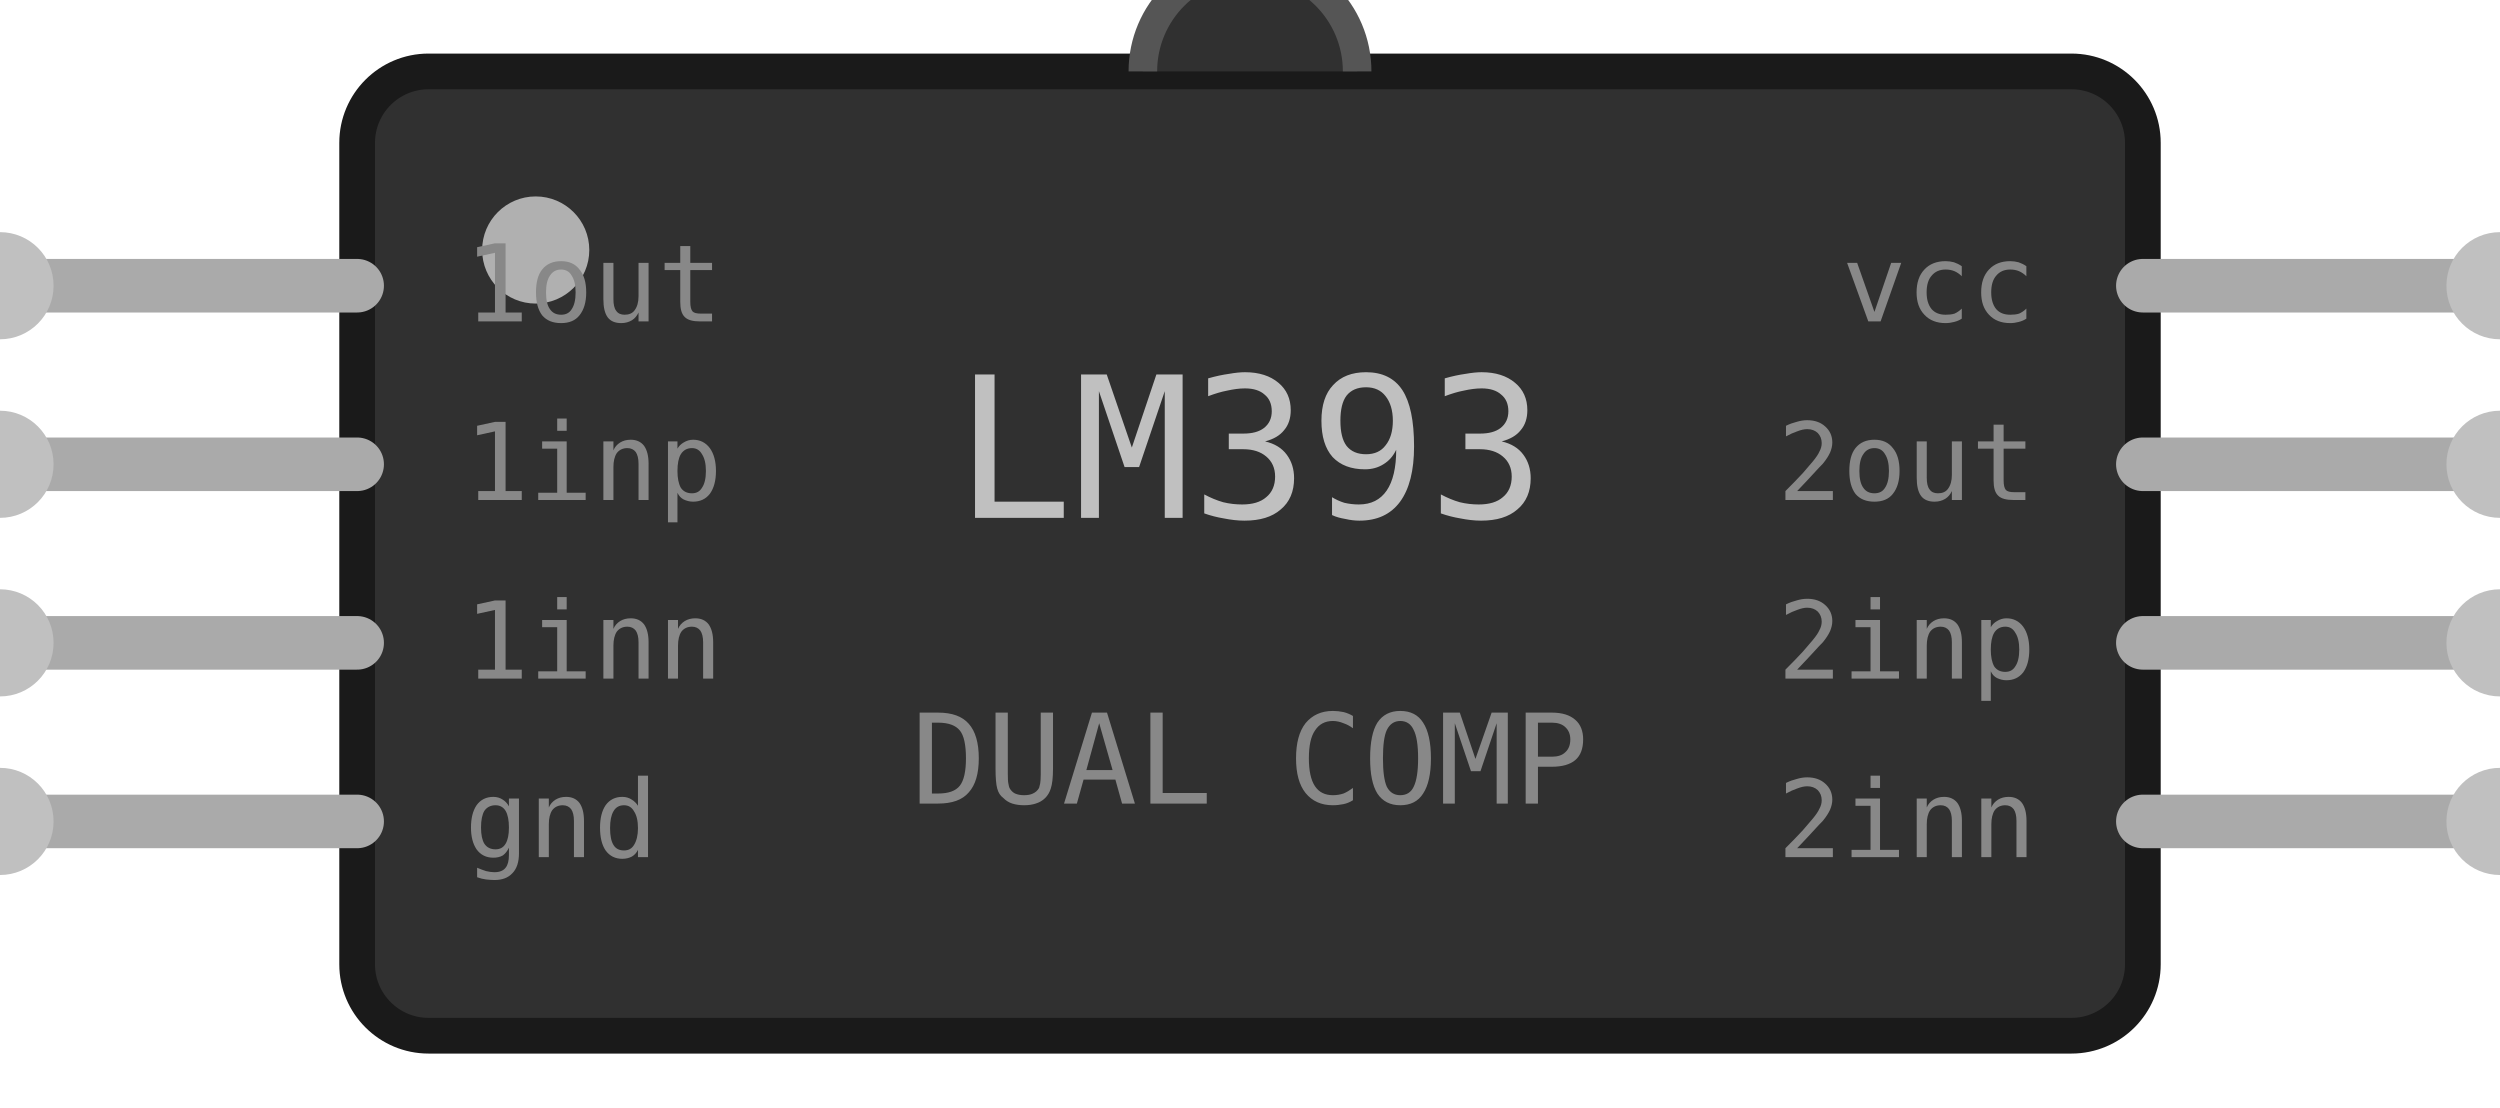
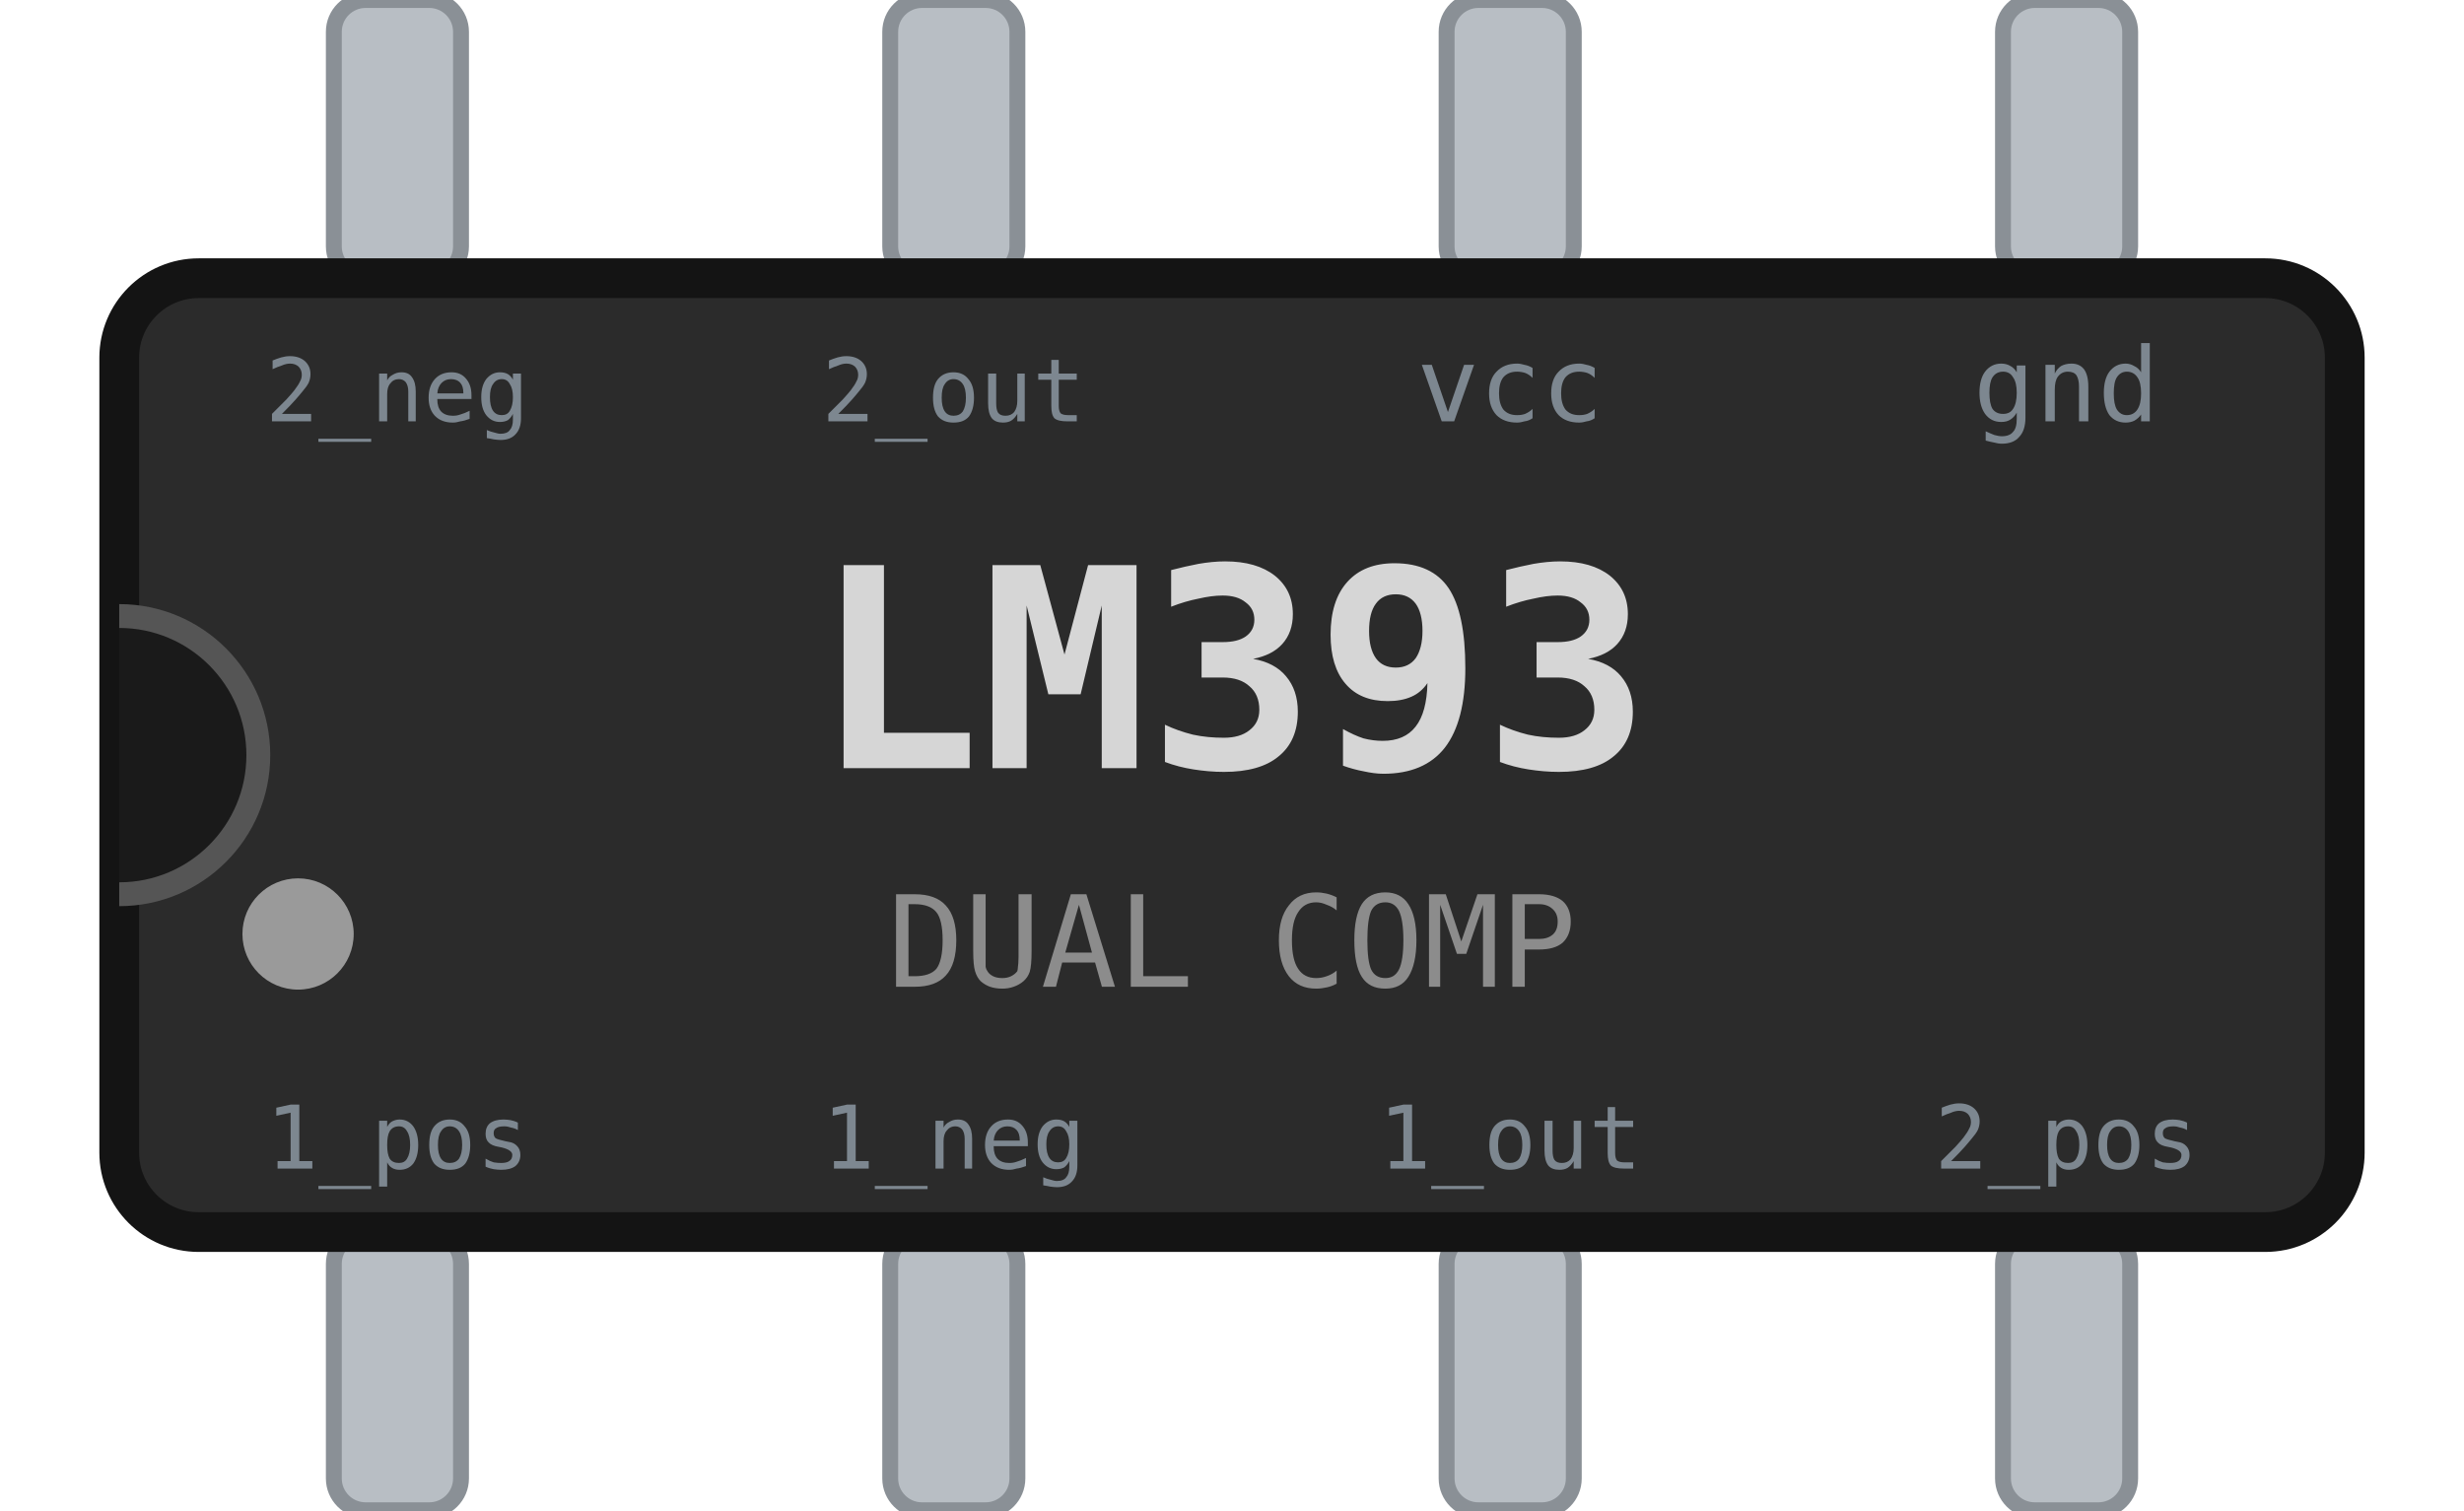
- <svg xmlns="http://www.w3.org/2000/svg" viewBox="0 0 70 31" width="70" height="31">
-   <rect x="10" y="2" width="50" height="27" rx="2" fill="#303030" stroke="#1a1a1a" stroke-width="1" />
-   <path d="M32 2 A3 3 0 0 1 38 2" fill="#303030" stroke="#555" stroke-width="0.8" />
-   <circle cx="15" cy="7" r="1.5" fill="#b0b0b0" />
-   <text x="35" y="14.5" text-anchor="middle" font-family="monospace" font-size="5.5" fill="#c0c0c0">LM393</text>
-   <text x="35" y="22.5" text-anchor="middle" font-family="monospace" font-size="3.5" fill="#888">DUAL COMP</text>
-   <line x1="0" y1="8" x2="10" y2="8" stroke="#aaa" stroke-width="1.5" stroke-linecap="round" />
-   <circle cx="0" cy="8" r="1.5" fill="#c0c0c0" />
-   <text x="13" y="9" font-family="monospace" font-size="3" fill="#888">1out</text>
-   <line x1="0" y1="13" x2="10" y2="13" stroke="#aaa" stroke-width="1.5" stroke-linecap="round" />
-   <circle cx="0" cy="13" r="1.5" fill="#c0c0c0" />
-   <text x="13" y="14" font-family="monospace" font-size="3" fill="#888">1inp</text>
-   <line x1="0" y1="18" x2="10" y2="18" stroke="#aaa" stroke-width="1.5" stroke-linecap="round" />
-   <circle cx="0" cy="18" r="1.5" fill="#c0c0c0" />
-   <text x="13" y="19" font-family="monospace" font-size="3" fill="#888">1inn</text>
-   <line x1="0" y1="23" x2="10" y2="23" stroke="#aaa" stroke-width="1.5" stroke-linecap="round" />
-   <circle cx="0" cy="23" r="1.5" fill="#c0c0c0" />
-   <text x="13" y="24" font-family="monospace" font-size="3" fill="#888">gnd</text>
-   <line x1="60" y1="23" x2="70" y2="23" stroke="#aaa" stroke-width="1.5" stroke-linecap="round" />
-   <circle cx="70" cy="23" r="1.5" fill="#c0c0c0" />
-   <text x="57" y="24" text-anchor="end" font-family="monospace" font-size="3" fill="#888">2inn</text>
-   <line x1="60" y1="18" x2="70" y2="18" stroke="#aaa" stroke-width="1.5" stroke-linecap="round" />
-   <circle cx="70" cy="18" r="1.5" fill="#c0c0c0" />
-   <text x="57" y="19" text-anchor="end" font-family="monospace" font-size="3" fill="#888">2inp</text>
-   <line x1="60" y1="13" x2="70" y2="13" stroke="#aaa" stroke-width="1.5" stroke-linecap="round" />
-   <circle cx="70" cy="13" r="1.5" fill="#c0c0c0" />
-   <text x="57" y="14" text-anchor="end" font-family="monospace" font-size="3" fill="#888">2out</text>
-   <line x1="60" y1="8" x2="70" y2="8" stroke="#aaa" stroke-width="1.5" stroke-linecap="round" />
-   <circle cx="70" cy="8" r="1.5" fill="#c0c0c0" />
-   <text x="57" y="9" text-anchor="end" font-family="monospace" font-size="3" fill="#888">vcc</text>
+ <svg xmlns="http://www.w3.org/2000/svg" viewBox="0 0 62 38" width="62" height="38">
+   <rect x="8.4" y="31" width="3.2" height="7" rx="0.8" fill="#b8bec4" stroke="#8a9096" stroke-width="0.4" />
+   <rect x="22.4" y="31" width="3.2" height="7" rx="0.8" fill="#b8bec4" stroke="#8a9096" stroke-width="0.4" />
+   <rect x="36.4" y="31" width="3.2" height="7" rx="0.8" fill="#b8bec4" stroke="#8a9096" stroke-width="0.4" />
+   <rect x="50.4" y="31" width="3.2" height="7" rx="0.8" fill="#b8bec4" stroke="#8a9096" stroke-width="0.4" />
+   <rect x="8.4" y="0" width="3.2" height="7" rx="0.8" fill="#b8bec4" stroke="#8a9096" stroke-width="0.4" />
+   <rect x="22.4" y="0" width="3.2" height="7" rx="0.8" fill="#b8bec4" stroke="#8a9096" stroke-width="0.4" />
+   <rect x="36.4" y="0" width="3.2" height="7" rx="0.8" fill="#b8bec4" stroke="#8a9096" stroke-width="0.4" />
+   <rect x="50.4" y="0" width="3.2" height="7" rx="0.8" fill="#b8bec4" stroke="#8a9096" stroke-width="0.4" />
+   <rect x="3" y="7" width="56" height="24" rx="2" fill="#2b2b2b" stroke="#141414" stroke-width="1" />
+   <path d="M3 15.5 A3.5 3.5 0 0 1 3 22.5" fill="#1a1a1a" stroke="#555" stroke-width="0.6" />
+   <circle cx="7.5" cy="23.5" r="1.4" fill="#9a9a9a" />
+   <text x="31" y="19.33" text-anchor="middle" font-family="monospace" font-size="7" font-weight="bold" fill="#d6d6d6">LM393</text>
+   <text x="31" y="24.83" text-anchor="middle" font-family="monospace" font-size="3.2" fill="#8c8c8c">DUAL COMP</text>
+   <text x="10" y="29.4" text-anchor="middle" font-family="monospace" font-size="2.2" fill="#7d8790">1_pos</text>
+   <text x="24" y="29.4" text-anchor="middle" font-family="monospace" font-size="2.2" fill="#7d8790">1_neg</text>
+   <text x="38" y="29.4" text-anchor="middle" font-family="monospace" font-size="2.2" fill="#7d8790">1_out</text>
+   <text x="52" y="29.4" text-anchor="middle" font-family="monospace" font-size="2.2" fill="#7d8790">2_pos</text>
+   <text x="10" y="10.6" text-anchor="middle" font-family="monospace" font-size="2.2" fill="#7d8790">2_neg</text>
+   <text x="24" y="10.6" text-anchor="middle" font-family="monospace" font-size="2.2" fill="#7d8790">2_out</text>
+   <text x="38" y="10.6" text-anchor="middle" font-family="monospace" font-size="2.6" fill="#7d8790">vcc</text>
+   <text x="52" y="10.6" text-anchor="middle" font-family="monospace" font-size="2.6" fill="#7d8790">gnd</text>
</svg>
